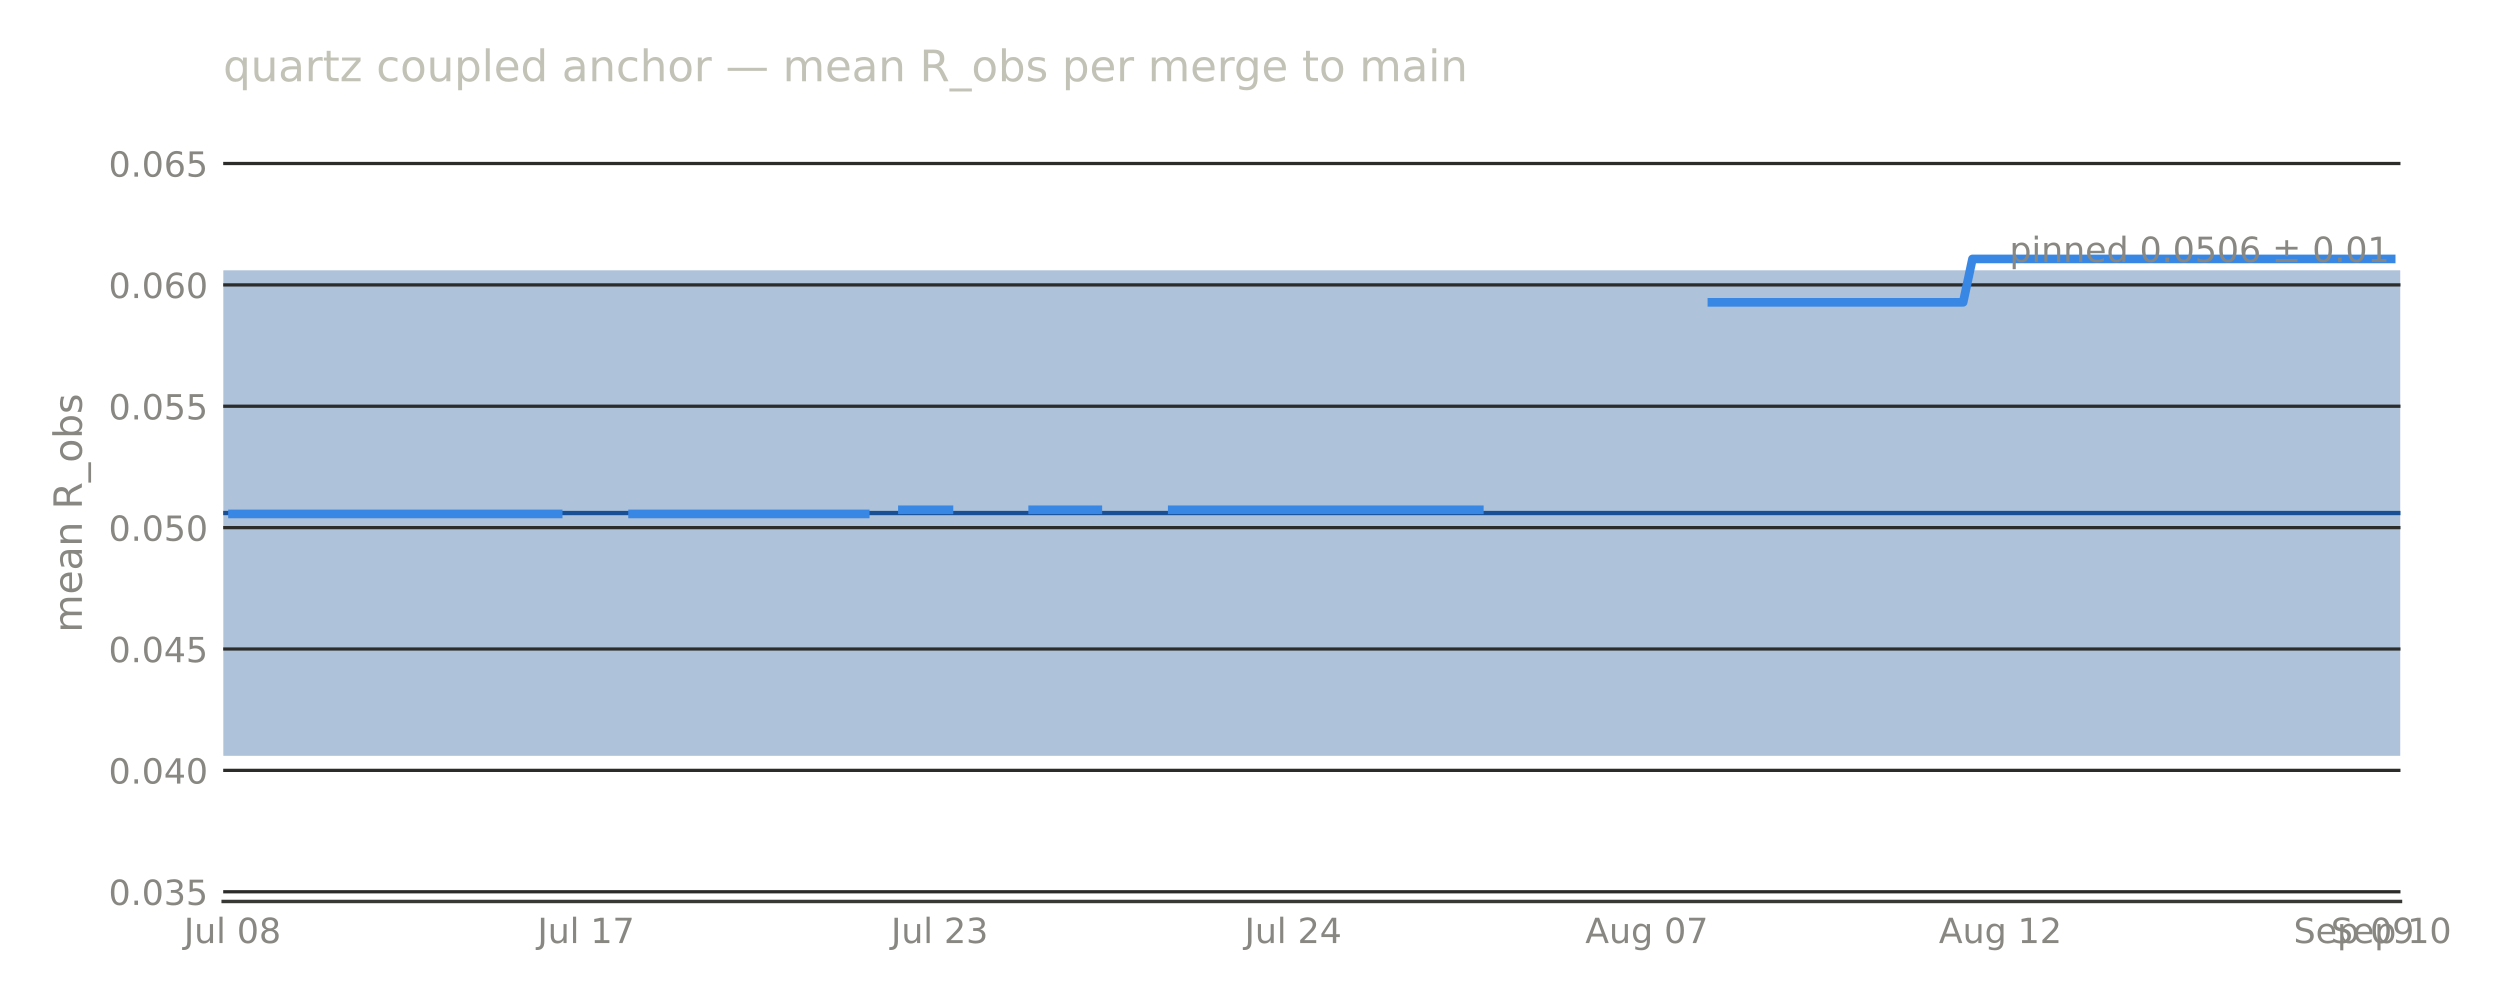
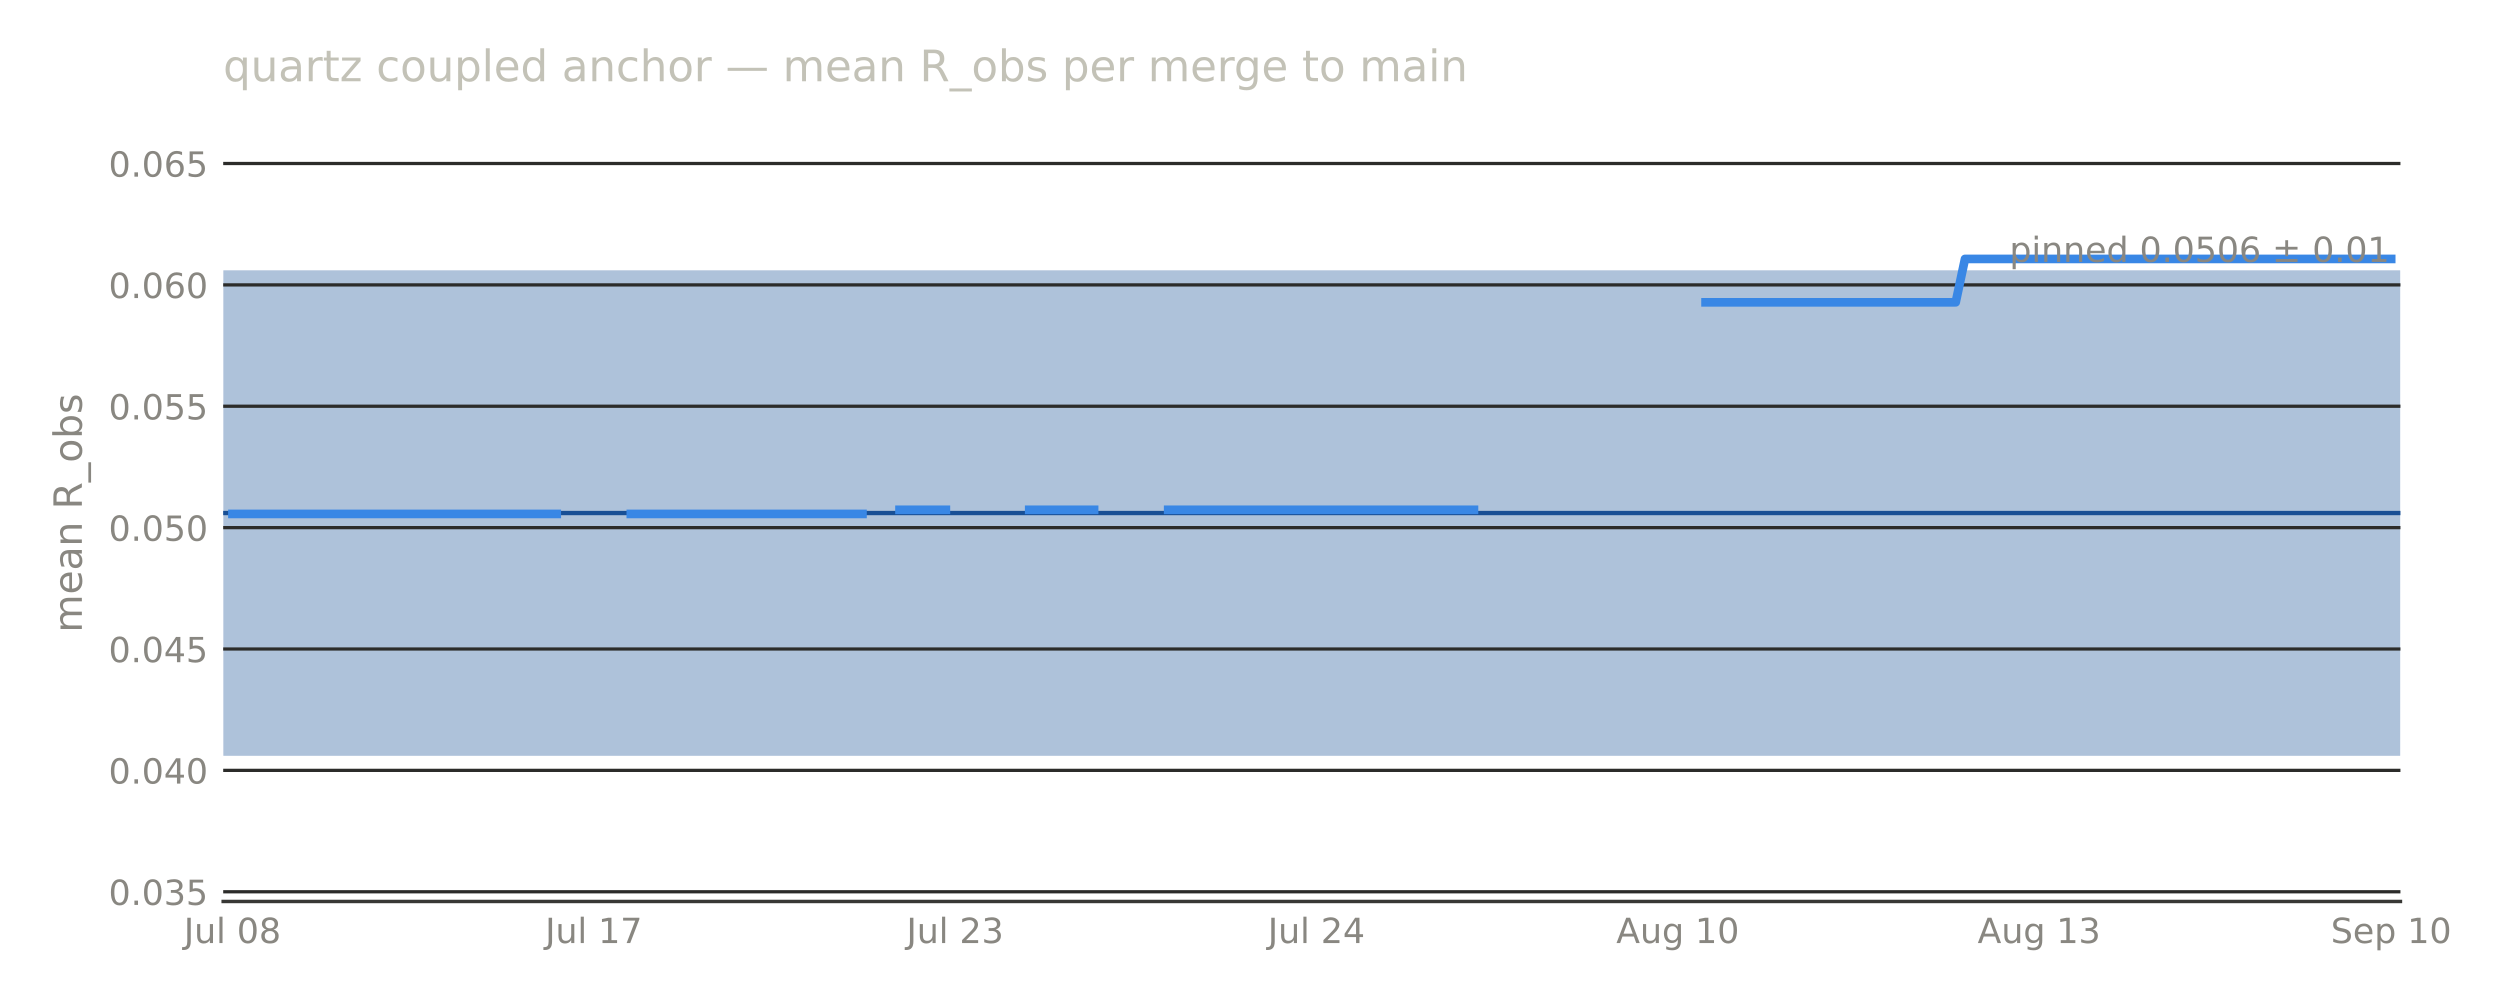
<svg xmlns="http://www.w3.org/2000/svg" width="576pt" height="230.4pt" viewBox="0 0 576 230.4" version="1.1">
  <defs>
    <style type="text/css">*{stroke-linejoin: round; stroke-linecap: butt}</style>
  </defs>
  <g id="figure_1">
    <g id="patch_1">
      <path d="M 0 230.4  L 576 230.4  L 576 0  L 0 0  L 0 230.4  z " style="fill: none; opacity: 0" />
    </g>
    <g id="axes_1">
      <g id="patch_2">
-         <path d="M 51.422 207.698  L 553.068 207.698  L 553.068 28.72  L 51.422 28.72  L 51.422 207.698  z " style="fill: none" />
+         <path d="M 51.422 207.698  L 553.06 207.698  L 553.06 28.72  L 51.422 28.72  L 51.422 207.698  z " style="fill: none" />
      </g>
      <g id="patch_3">
-         <path d="M 51.422 174.14  L 553.068 174.14  L 553.068 62.278  L 51.422 62.278  z " clip-path="url(#pb4c884864f)" style="fill: #184f95; opacity: 0.35" />
+         <path d="M 51.422 174.14  L 553.06 174.14  L 553.06 62.278  L 51.422 62.278  z " clip-path="url(#p278a5179f9)" style="fill: #184f95; opacity: 0.35" />
      </g>
      <g id="matplotlib.axis_1">
        <g id="xtick_1">
          <g id="line2d_1" />
          <g id="text_1">
-             <text style="font-size: 8px; font-family: 'DejaVu Sans', 'Bitstream Vera Sans', 'Computer Modern Sans Serif', 'Lucida Grande', 'Verdana', 'Geneva', 'Lucid', 'Arial', 'Helvetica', 'Avant Garde', sans-serif; text-anchor: middle; fill: #898781" x="53.566" y="217.277" transform="rotate(-0 53.56589 217.2769)">Jul 08</text>
+             <text style="font-size: 8px; font-family: 'DejaVu Sans', 'Bitstream Vera Sans', 'Computer Modern Sans Serif', 'Lucida Grande', 'Verdana', 'Geneva', 'Lucid', 'Arial', 'Helvetica', 'Avant Garde', sans-serif; text-anchor: middle; fill: #898781" x="53.557" y="217.277" transform="rotate(-0 53.55674 217.2769)">Jul 08</text>
          </g>
        </g>
        <g id="xtick_2">
          <g id="line2d_2" />
          <g id="text_2">
-             <text style="font-size: 8px; font-family: 'DejaVu Sans', 'Bitstream Vera Sans', 'Computer Modern Sans Serif', 'Lucida Grande', 'Verdana', 'Geneva', 'Lucid', 'Arial', 'Helvetica', 'Avant Garde', sans-serif; text-anchor: middle; fill: #898781" x="135.03" y="217.277" transform="rotate(-0 135.0297 217.2769)">Jul 17</text>
+             <text style="font-size: 8px; font-family: 'DejaVu Sans', 'Bitstream Vera Sans', 'Computer Modern Sans Serif', 'Lucida Grande', 'Verdana', 'Geneva', 'Lucid', 'Arial', 'Helvetica', 'Avant Garde', sans-serif; text-anchor: middle; fill: #898781" x="136.807" y="217.277" transform="rotate(-0 136.8072 217.2769)">Jul 17</text>
          </g>
        </g>
        <g id="xtick_3">
          <g id="line2d_3" />
          <g id="text_3">
-             <text style="font-size: 8px; font-family: 'DejaVu Sans', 'Bitstream Vera Sans', 'Computer Modern Sans Serif', 'Lucida Grande', 'Verdana', 'Geneva', 'Lucid', 'Arial', 'Helvetica', 'Avant Garde', sans-serif; text-anchor: middle; fill: #898781" x="216.494" y="217.277" transform="rotate(-0 216.4935 217.2769)">Jul 23</text>
+             <text style="font-size: 8px; font-family: 'DejaVu Sans', 'Bitstream Vera Sans', 'Computer Modern Sans Serif', 'Lucida Grande', 'Verdana', 'Geneva', 'Lucid', 'Arial', 'Helvetica', 'Avant Garde', sans-serif; text-anchor: middle; fill: #898781" x="220.058" y="217.277" transform="rotate(-0 220.0577 217.2769)">Jul 23</text>
          </g>
        </g>
        <g id="xtick_4">
          <g id="line2d_4" />
          <g id="text_4">
-             <text style="font-size: 8px; font-family: 'DejaVu Sans', 'Bitstream Vera Sans', 'Computer Modern Sans Serif', 'Lucida Grande', 'Verdana', 'Geneva', 'Lucid', 'Arial', 'Helvetica', 'Avant Garde', sans-serif; text-anchor: middle; fill: #898781" x="297.957" y="217.277" transform="rotate(-0 297.9573 217.2769)">Jul 24</text>
+             <text style="font-size: 8px; font-family: 'DejaVu Sans', 'Bitstream Vera Sans', 'Computer Modern Sans Serif', 'Lucida Grande', 'Verdana', 'Geneva', 'Lucid', 'Arial', 'Helvetica', 'Avant Garde', sans-serif; text-anchor: middle; fill: #898781" x="303.308" y="217.277" transform="rotate(-0 303.3082 217.2769)">Jul 24</text>
          </g>
        </g>
        <g id="xtick_5">
          <g id="line2d_5" />
          <g id="text_5">
-             <text style="font-size: 8px; font-family: 'DejaVu Sans', 'Bitstream Vera Sans', 'Computer Modern Sans Serif', 'Lucida Grande', 'Verdana', 'Geneva', 'Lucid', 'Arial', 'Helvetica', 'Avant Garde', sans-serif; text-anchor: middle; fill: #898781" x="379.421" y="217.276" transform="rotate(-0 379.4211 217.2763)">Aug 07</text>
+             <text style="font-size: 8px; font-family: 'DejaVu Sans', 'Bitstream Vera Sans', 'Computer Modern Sans Serif', 'Lucida Grande', 'Verdana', 'Geneva', 'Lucid', 'Arial', 'Helvetica', 'Avant Garde', sans-serif; text-anchor: middle; fill: #898781" x="386.559" y="217.276" transform="rotate(-0 386.5586 217.2763)">Aug 10</text>
          </g>
        </g>
        <g id="xtick_6">
          <g id="line2d_6" />
          <g id="text_6">
-             <text style="font-size: 8px; font-family: 'DejaVu Sans', 'Bitstream Vera Sans', 'Computer Modern Sans Serif', 'Lucida Grande', 'Verdana', 'Geneva', 'Lucid', 'Arial', 'Helvetica', 'Avant Garde', sans-serif; text-anchor: middle; fill: #898781" x="460.885" y="217.276" transform="rotate(-0 460.885 217.2763)">Aug 12</text>
+             <text style="font-size: 8px; font-family: 'DejaVu Sans', 'Bitstream Vera Sans', 'Computer Modern Sans Serif', 'Lucida Grande', 'Verdana', 'Geneva', 'Lucid', 'Arial', 'Helvetica', 'Avant Garde', sans-serif; text-anchor: middle; fill: #898781" x="469.809" y="217.276" transform="rotate(-0 469.8091 217.2763)">Aug 13</text>
          </g>
        </g>
        <g id="xtick_7">
          <g id="line2d_7" />
          <g id="text_7">
-             <text style="font-size: 8px; font-family: 'DejaVu Sans', 'Bitstream Vera Sans', 'Computer Modern Sans Serif', 'Lucida Grande', 'Verdana', 'Geneva', 'Lucid', 'Arial', 'Helvetica', 'Avant Garde', sans-serif; text-anchor: middle; fill: #898781" x="542.349" y="217.276" transform="rotate(-0 542.3488 217.2763)">Sep 09</text>
-           </g>
-         </g>
-         <g id="xtick_8">
-           <g id="line2d_8" />
-           <g id="text_8">
-             <text style="font-size: 8px; font-family: 'DejaVu Sans', 'Bitstream Vera Sans', 'Computer Modern Sans Serif', 'Lucida Grande', 'Verdana', 'Geneva', 'Lucid', 'Arial', 'Helvetica', 'Avant Garde', sans-serif; text-anchor: middle; fill: #898781" x="550.924" y="217.276" transform="rotate(-0 550.9239 217.2763)">Sep 10</text>
+             <text style="font-size: 8px; font-family: 'DejaVu Sans', 'Bitstream Vera Sans', 'Computer Modern Sans Serif', 'Lucida Grande', 'Verdana', 'Geneva', 'Lucid', 'Arial', 'Helvetica', 'Avant Garde', sans-serif; text-anchor: middle; fill: #898781" x="550.925" y="217.276" transform="rotate(-0 550.9249 217.2763)">Sep 10</text>
          </g>
        </g>
      </g>
      <g id="matplotlib.axis_2">
        <g id="ytick_1">
-           <g id="line2d_9">
-             <path d="M 51.422 205.461  L 553.068 205.461  " clip-path="url(#pb4c884864f)" style="fill: none; stroke: #2c2c2a; stroke-width: 0.75; stroke-linecap: square" />
+           <g id="line2d_8">
+             <path d="M 51.422 205.461  L 553.06 205.461  " clip-path="url(#p278a5179f9)" style="fill: none; stroke: #2c2c2a; stroke-width: 0.75; stroke-linecap: square" />
          </g>
-           <g id="line2d_10" />
-           <g id="text_9">
+           <g id="line2d_9" />
+           <g id="text_8">
            <text style="font-size: 8px; font-family: 'DejaVu Sans', 'Bitstream Vera Sans', 'Computer Modern Sans Serif', 'Lucida Grande', 'Verdana', 'Geneva', 'Lucid', 'Arial', 'Helvetica', 'Avant Garde', sans-serif; text-anchor: end; fill: #898781" x="47.922" y="208.5" transform="rotate(-0 47.92211 208.5)">0.035</text>
          </g>
        </g>
        <g id="ytick_2">
-           <g id="line2d_11">
-             <path d="M 51.422 177.496  L 553.068 177.496  " clip-path="url(#pb4c884864f)" style="fill: none; stroke: #2c2c2a; stroke-width: 0.75; stroke-linecap: square" />
+           <g id="line2d_10">
+             <path d="M 51.422 177.496  L 553.06 177.496  " clip-path="url(#p278a5179f9)" style="fill: none; stroke: #2c2c2a; stroke-width: 0.75; stroke-linecap: square" />
          </g>
-           <g id="line2d_12" />
-           <g id="text_10">
+           <g id="line2d_11" />
+           <g id="text_9">
            <text style="font-size: 8px; font-family: 'DejaVu Sans', 'Bitstream Vera Sans', 'Computer Modern Sans Serif', 'Lucida Grande', 'Verdana', 'Geneva', 'Lucid', 'Arial', 'Helvetica', 'Avant Garde', sans-serif; text-anchor: end; fill: #898781" x="47.922" y="180.535" transform="rotate(-0 47.92211 180.5346)">0.040</text>
          </g>
        </g>
        <g id="ytick_3">
-           <g id="line2d_13">
-             <path d="M 51.422 149.53  L 553.068 149.53  " clip-path="url(#pb4c884864f)" style="fill: none; stroke: #2c2c2a; stroke-width: 0.75; stroke-linecap: square" />
+           <g id="line2d_12">
+             <path d="M 51.422 149.53  L 553.06 149.53  " clip-path="url(#p278a5179f9)" style="fill: none; stroke: #2c2c2a; stroke-width: 0.75; stroke-linecap: square" />
          </g>
-           <g id="line2d_14" />
-           <g id="text_11">
+           <g id="line2d_13" />
+           <g id="text_10">
            <text style="font-size: 8px; font-family: 'DejaVu Sans', 'Bitstream Vera Sans', 'Computer Modern Sans Serif', 'Lucida Grande', 'Verdana', 'Geneva', 'Lucid', 'Arial', 'Helvetica', 'Avant Garde', sans-serif; text-anchor: end; fill: #898781" x="47.922" y="152.569" transform="rotate(-0 47.92211 152.5693)">0.045</text>
          </g>
        </g>
        <g id="ytick_4">
-           <g id="line2d_15">
-             <path d="M 51.422 121.565  L 553.068 121.565  " clip-path="url(#pb4c884864f)" style="fill: none; stroke: #2c2c2a; stroke-width: 0.75; stroke-linecap: square" />
+           <g id="line2d_14">
+             <path d="M 51.422 121.565  L 553.06 121.565  " clip-path="url(#p278a5179f9)" style="fill: none; stroke: #2c2c2a; stroke-width: 0.75; stroke-linecap: square" />
          </g>
-           <g id="line2d_16" />
-           <g id="text_12">
+           <g id="line2d_15" />
+           <g id="text_11">
            <text style="font-size: 8px; font-family: 'DejaVu Sans', 'Bitstream Vera Sans', 'Computer Modern Sans Serif', 'Lucida Grande', 'Verdana', 'Geneva', 'Lucid', 'Arial', 'Helvetica', 'Avant Garde', sans-serif; text-anchor: end; fill: #898781" x="47.922" y="124.604" transform="rotate(-0 47.92211 124.604)">0.050</text>
          </g>
        </g>
        <g id="ytick_5">
-           <g id="line2d_17">
-             <path d="M 51.422 93.6  L 553.068 93.6  " clip-path="url(#pb4c884864f)" style="fill: none; stroke: #2c2c2a; stroke-width: 0.75; stroke-linecap: square" />
+           <g id="line2d_16">
+             <path d="M 51.422 93.6  L 553.06 93.6  " clip-path="url(#p278a5179f9)" style="fill: none; stroke: #2c2c2a; stroke-width: 0.75; stroke-linecap: square" />
          </g>
-           <g id="line2d_18" />
-           <g id="text_13">
+           <g id="line2d_17" />
+           <g id="text_12">
            <text style="font-size: 8px; font-family: 'DejaVu Sans', 'Bitstream Vera Sans', 'Computer Modern Sans Serif', 'Lucida Grande', 'Verdana', 'Geneva', 'Lucid', 'Arial', 'Helvetica', 'Avant Garde', sans-serif; text-anchor: end; fill: #898781" x="47.922" y="96.639" transform="rotate(-0 47.92211 96.63863)">0.055</text>
          </g>
        </g>
        <g id="ytick_6">
-           <g id="line2d_19">
-             <path d="M 51.422 65.634  L 553.068 65.634  " clip-path="url(#pb4c884864f)" style="fill: none; stroke: #2c2c2a; stroke-width: 0.75; stroke-linecap: square" />
+           <g id="line2d_18">
+             <path d="M 51.422 65.634  L 553.06 65.634  " clip-path="url(#p278a5179f9)" style="fill: none; stroke: #2c2c2a; stroke-width: 0.75; stroke-linecap: square" />
          </g>
-           <g id="line2d_20" />
-           <g id="text_14">
+           <g id="line2d_19" />
+           <g id="text_13">
            <text style="font-size: 8px; font-family: 'DejaVu Sans', 'Bitstream Vera Sans', 'Computer Modern Sans Serif', 'Lucida Grande', 'Verdana', 'Geneva', 'Lucid', 'Arial', 'Helvetica', 'Avant Garde', sans-serif; text-anchor: end; fill: #898781" x="47.922" y="68.673" transform="rotate(-0 47.92211 68.6733)">0.060</text>
          </g>
        </g>
        <g id="ytick_7">
-           <g id="line2d_21">
-             <path d="M 51.422 37.669  L 553.068 37.669  " clip-path="url(#pb4c884864f)" style="fill: none; stroke: #2c2c2a; stroke-width: 0.75; stroke-linecap: square" />
+           <g id="line2d_20">
+             <path d="M 51.422 37.669  L 553.06 37.669  " clip-path="url(#p278a5179f9)" style="fill: none; stroke: #2c2c2a; stroke-width: 0.75; stroke-linecap: square" />
          </g>
-           <g id="line2d_22" />
-           <g id="text_15">
+           <g id="line2d_21" />
+           <g id="text_14">
            <text style="font-size: 8px; font-family: 'DejaVu Sans', 'Bitstream Vera Sans', 'Computer Modern Sans Serif', 'Lucida Grande', 'Verdana', 'Geneva', 'Lucid', 'Arial', 'Helvetica', 'Avant Garde', sans-serif; text-anchor: end; fill: #898781" x="47.922" y="40.708" transform="rotate(-0 47.92211 40.70797)">0.065</text>
          </g>
        </g>
-         <g id="text_16">
+         <g id="text_15">
          <text style="font-size: 9px; font-family: 'DejaVu Sans', 'Bitstream Vera Sans', 'Computer Modern Sans Serif', 'Lucida Grande', 'Verdana', 'Geneva', 'Lucid', 'Arial', 'Helvetica', 'Avant Garde', sans-serif; text-anchor: middle; fill: #898781" x="18.858" y="118.209" transform="rotate(-90 18.8575 118.2091)">mean R_obs</text>
        </g>
      </g>
-       <g id="line2d_23">
-         <path d="M 51.422 118.209  L 553.068 118.209  " clip-path="url(#pb4c884864f)" style="fill: none; stroke: #184f95; stroke-linecap: square" />
+       <g id="line2d_22">
+         <path d="M 51.422 118.209  L 553.06 118.209  " clip-path="url(#p278a5179f9)" style="fill: none; stroke: #184f95; stroke-linecap: square" />
      </g>
      <g id="patch_4">
-         <path d="M 51.422 207.698  L 553.068 207.698  " style="fill: none; stroke: #383835; stroke-width: 0.8; stroke-linejoin: miter; stroke-linecap: square" />
+         <path d="M 51.422 207.698  L 553.06 207.698  " style="fill: none; stroke: #383835; stroke-width: 0.8; stroke-linejoin: miter; stroke-linecap: square" />
      </g>
-       <g id="line2d_24">
-         <path d="M 53.566 118.409  L 128.598 118.409  M 145.749 118.409  L 199.343 118.409  M 207.918 117.455  L 218.637 117.455  M 237.931 117.455  L 252.938 117.455  M 270.088 117.455  L 340.833 117.455  M 394.428 69.652  L 452.31 69.652  L 454.454 59.661  L 550.924 59.661  L 550.924 59.661  " clip-path="url(#pb4c884864f)" style="fill: none; stroke: #3987e5; stroke-width: 2; stroke-linecap: square" />
+       <g id="line2d_23">
+         <path d="M 53.557 118.409  L 128.269 118.409  M 145.346 118.409  L 198.711 118.409  M 207.25 117.455  L 217.923 117.455  M 237.135 117.455  L 252.077 117.455  M 269.154 117.455  L 339.597 117.455  M 392.963 69.652  L 450.597 69.652  L 452.732 59.661  L 550.925 59.661  L 550.925 59.661  " clip-path="url(#p278a5179f9)" style="fill: none; stroke: #3987e5; stroke-width: 2; stroke-linecap: square" />
+       </g>
+       <g id="text_16">
+         <text style="font-size: 8px; font-family: 'DejaVu Sans', 'Bitstream Vera Sans', 'Computer Modern Sans Serif', 'Lucida Grande', 'Verdana', 'Geneva', 'Lucid', 'Arial', 'Helvetica', 'Avant Garde', sans-serif; text-anchor: end; fill: #898781" x="550.551" y="60.357" transform="rotate(-0 550.5514 60.35652)">pinned 0.0506 ± 0.01</text>
      </g>
      <g id="text_17">
-         <text style="font-size: 8px; font-family: 'DejaVu Sans', 'Bitstream Vera Sans', 'Computer Modern Sans Serif', 'Lucida Grande', 'Verdana', 'Geneva', 'Lucid', 'Arial', 'Helvetica', 'Avant Garde', sans-serif; text-anchor: end; fill: #898781" x="550.559" y="60.357" transform="rotate(-0 550.5595 60.35652)">pinned 0.0506 ± 0.01</text>
-       </g>
-       <g id="text_18">
        <text style="font-size: 10px; font-family: 'DejaVu Sans', 'Bitstream Vera Sans', 'Computer Modern Sans Serif', 'Lucida Grande', 'Verdana', 'Geneva', 'Lucid', 'Arial', 'Helvetica', 'Avant Garde', sans-serif; text-anchor: start; fill: #c3c2b7" x="51.422" y="18.72" transform="rotate(-0 51.42211 18.72)">quartz coupled anchor — mean R_obs per merge to main</text>
      </g>
    </g>
  </g>
  <defs>
-     <clipPath id="pb4c884864f">
-       <rect x="51.422" y="28.72" width="501.646" height="178.978" />
+     <clipPath id="p278a5179f9">
+       <rect x="51.422" y="28.72" width="501.637" height="178.978" />
    </clipPath>
  </defs>
</svg>
